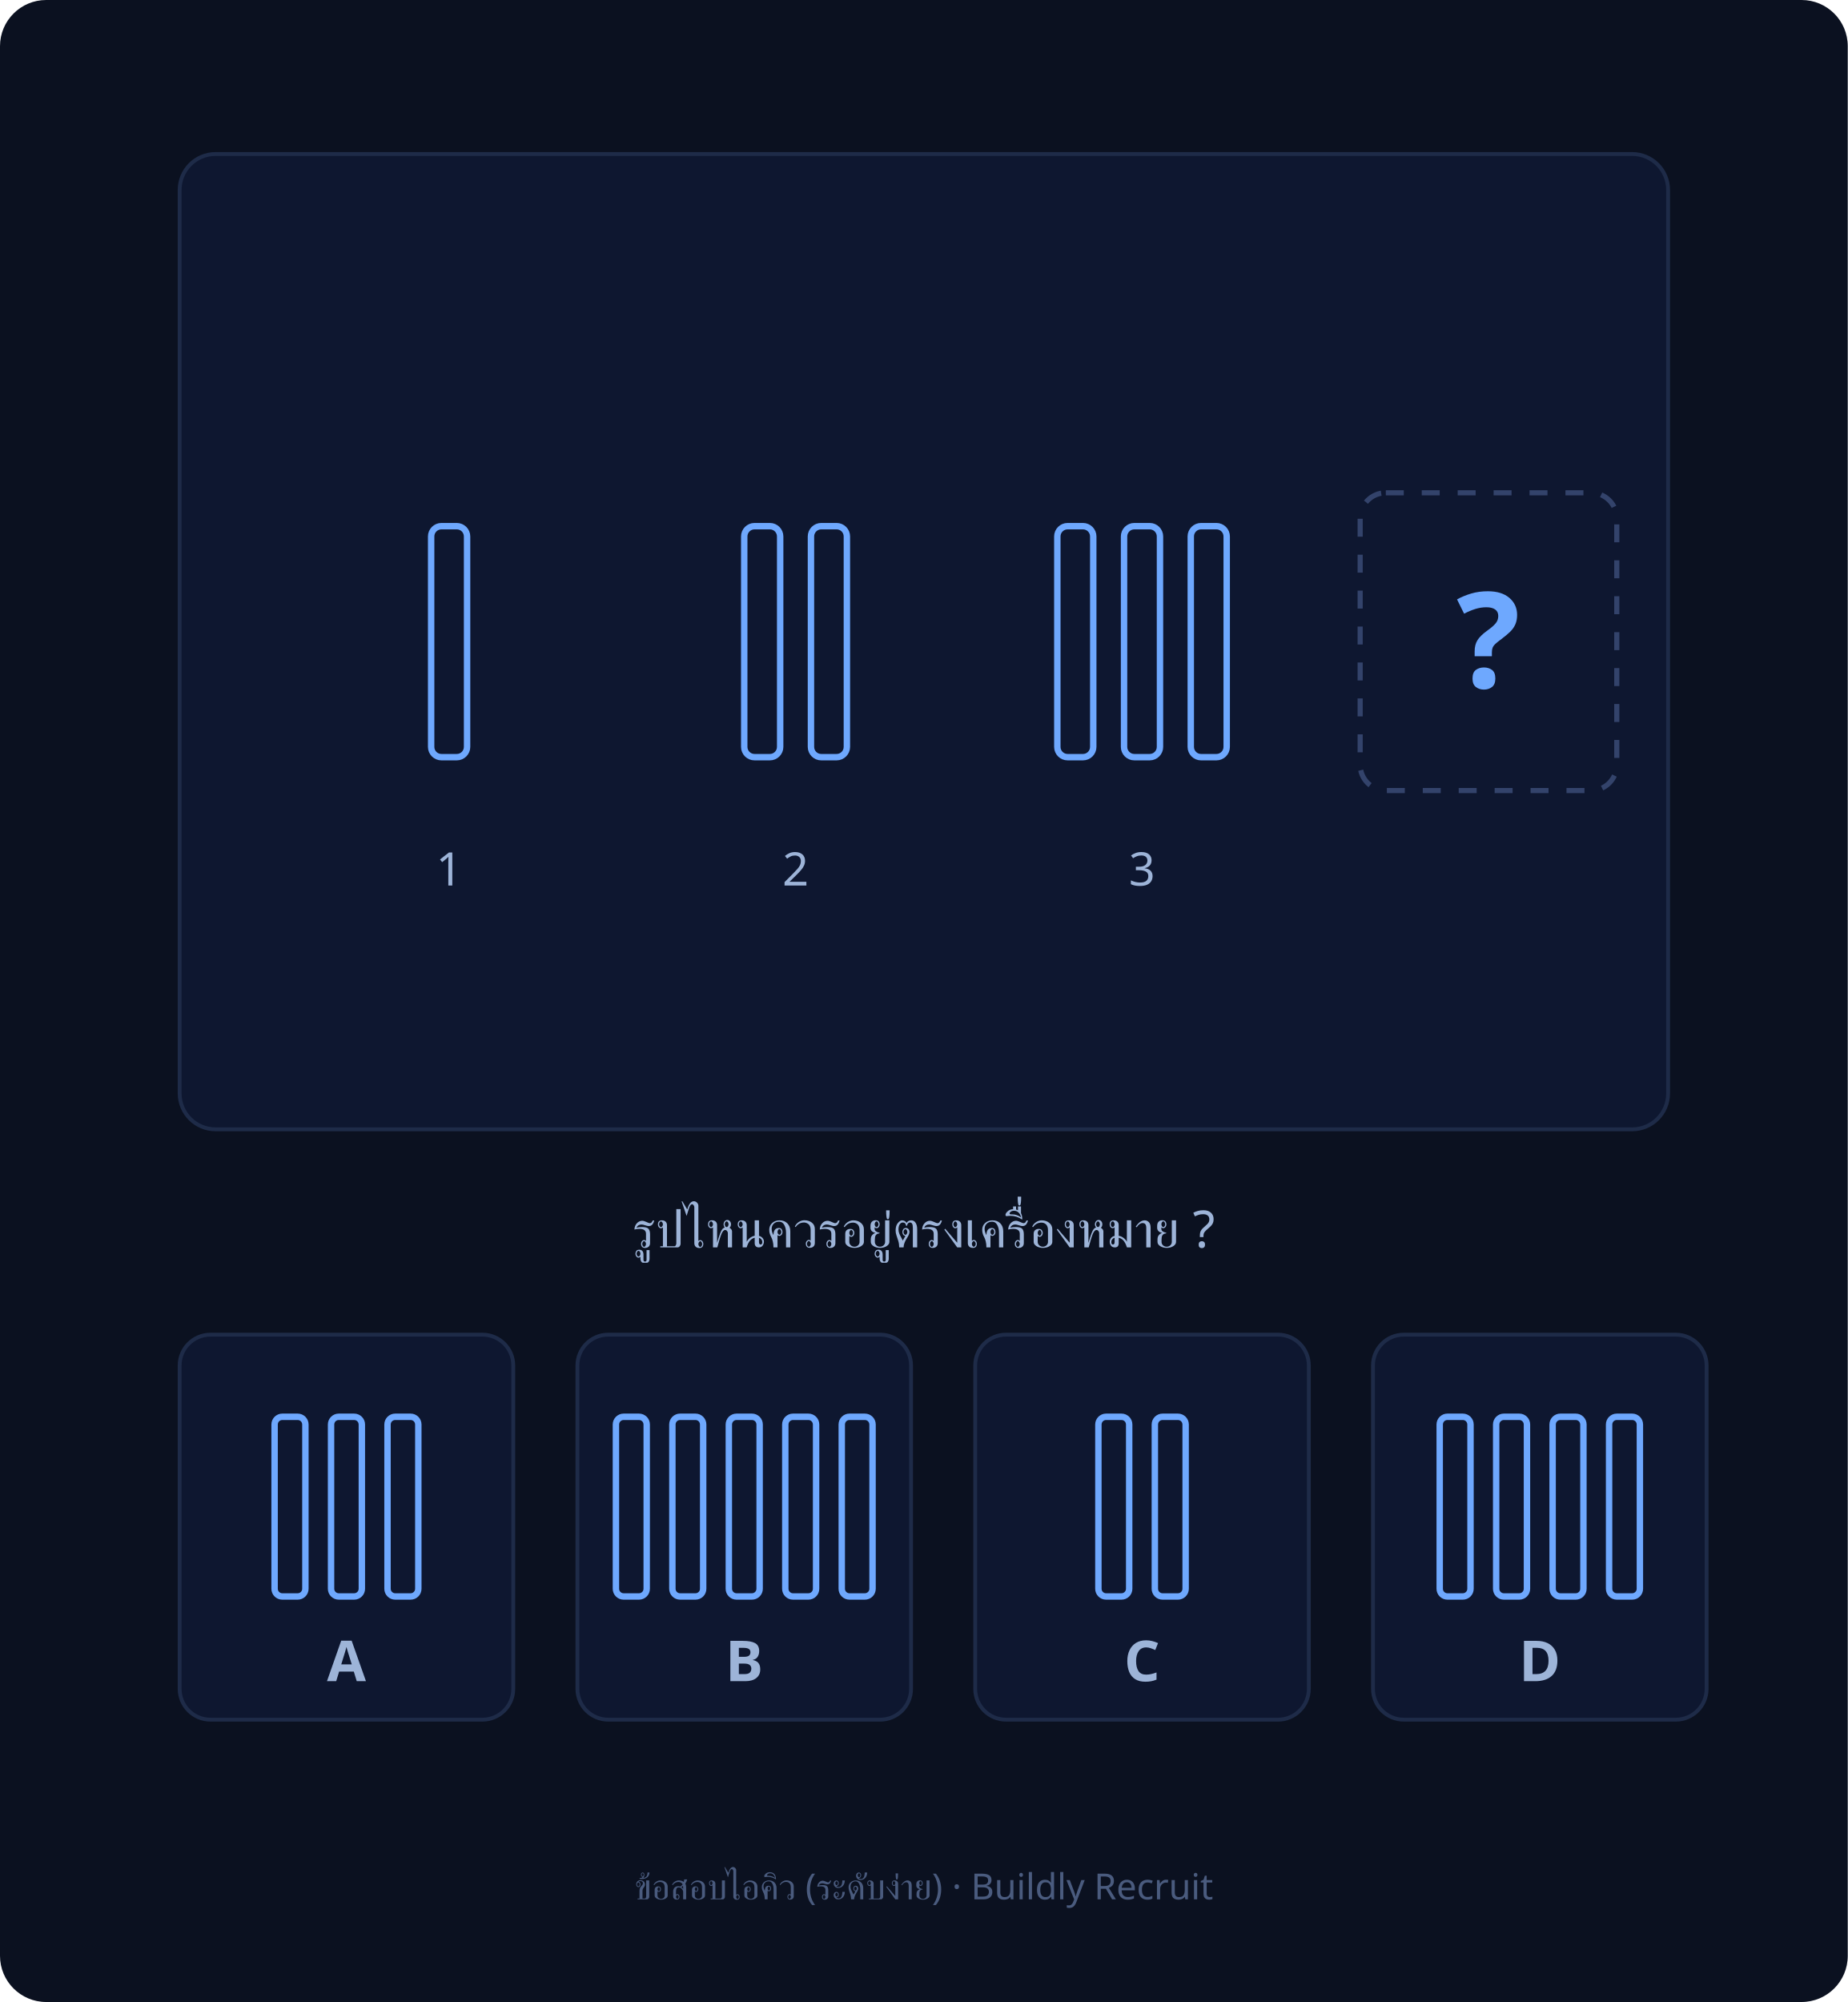
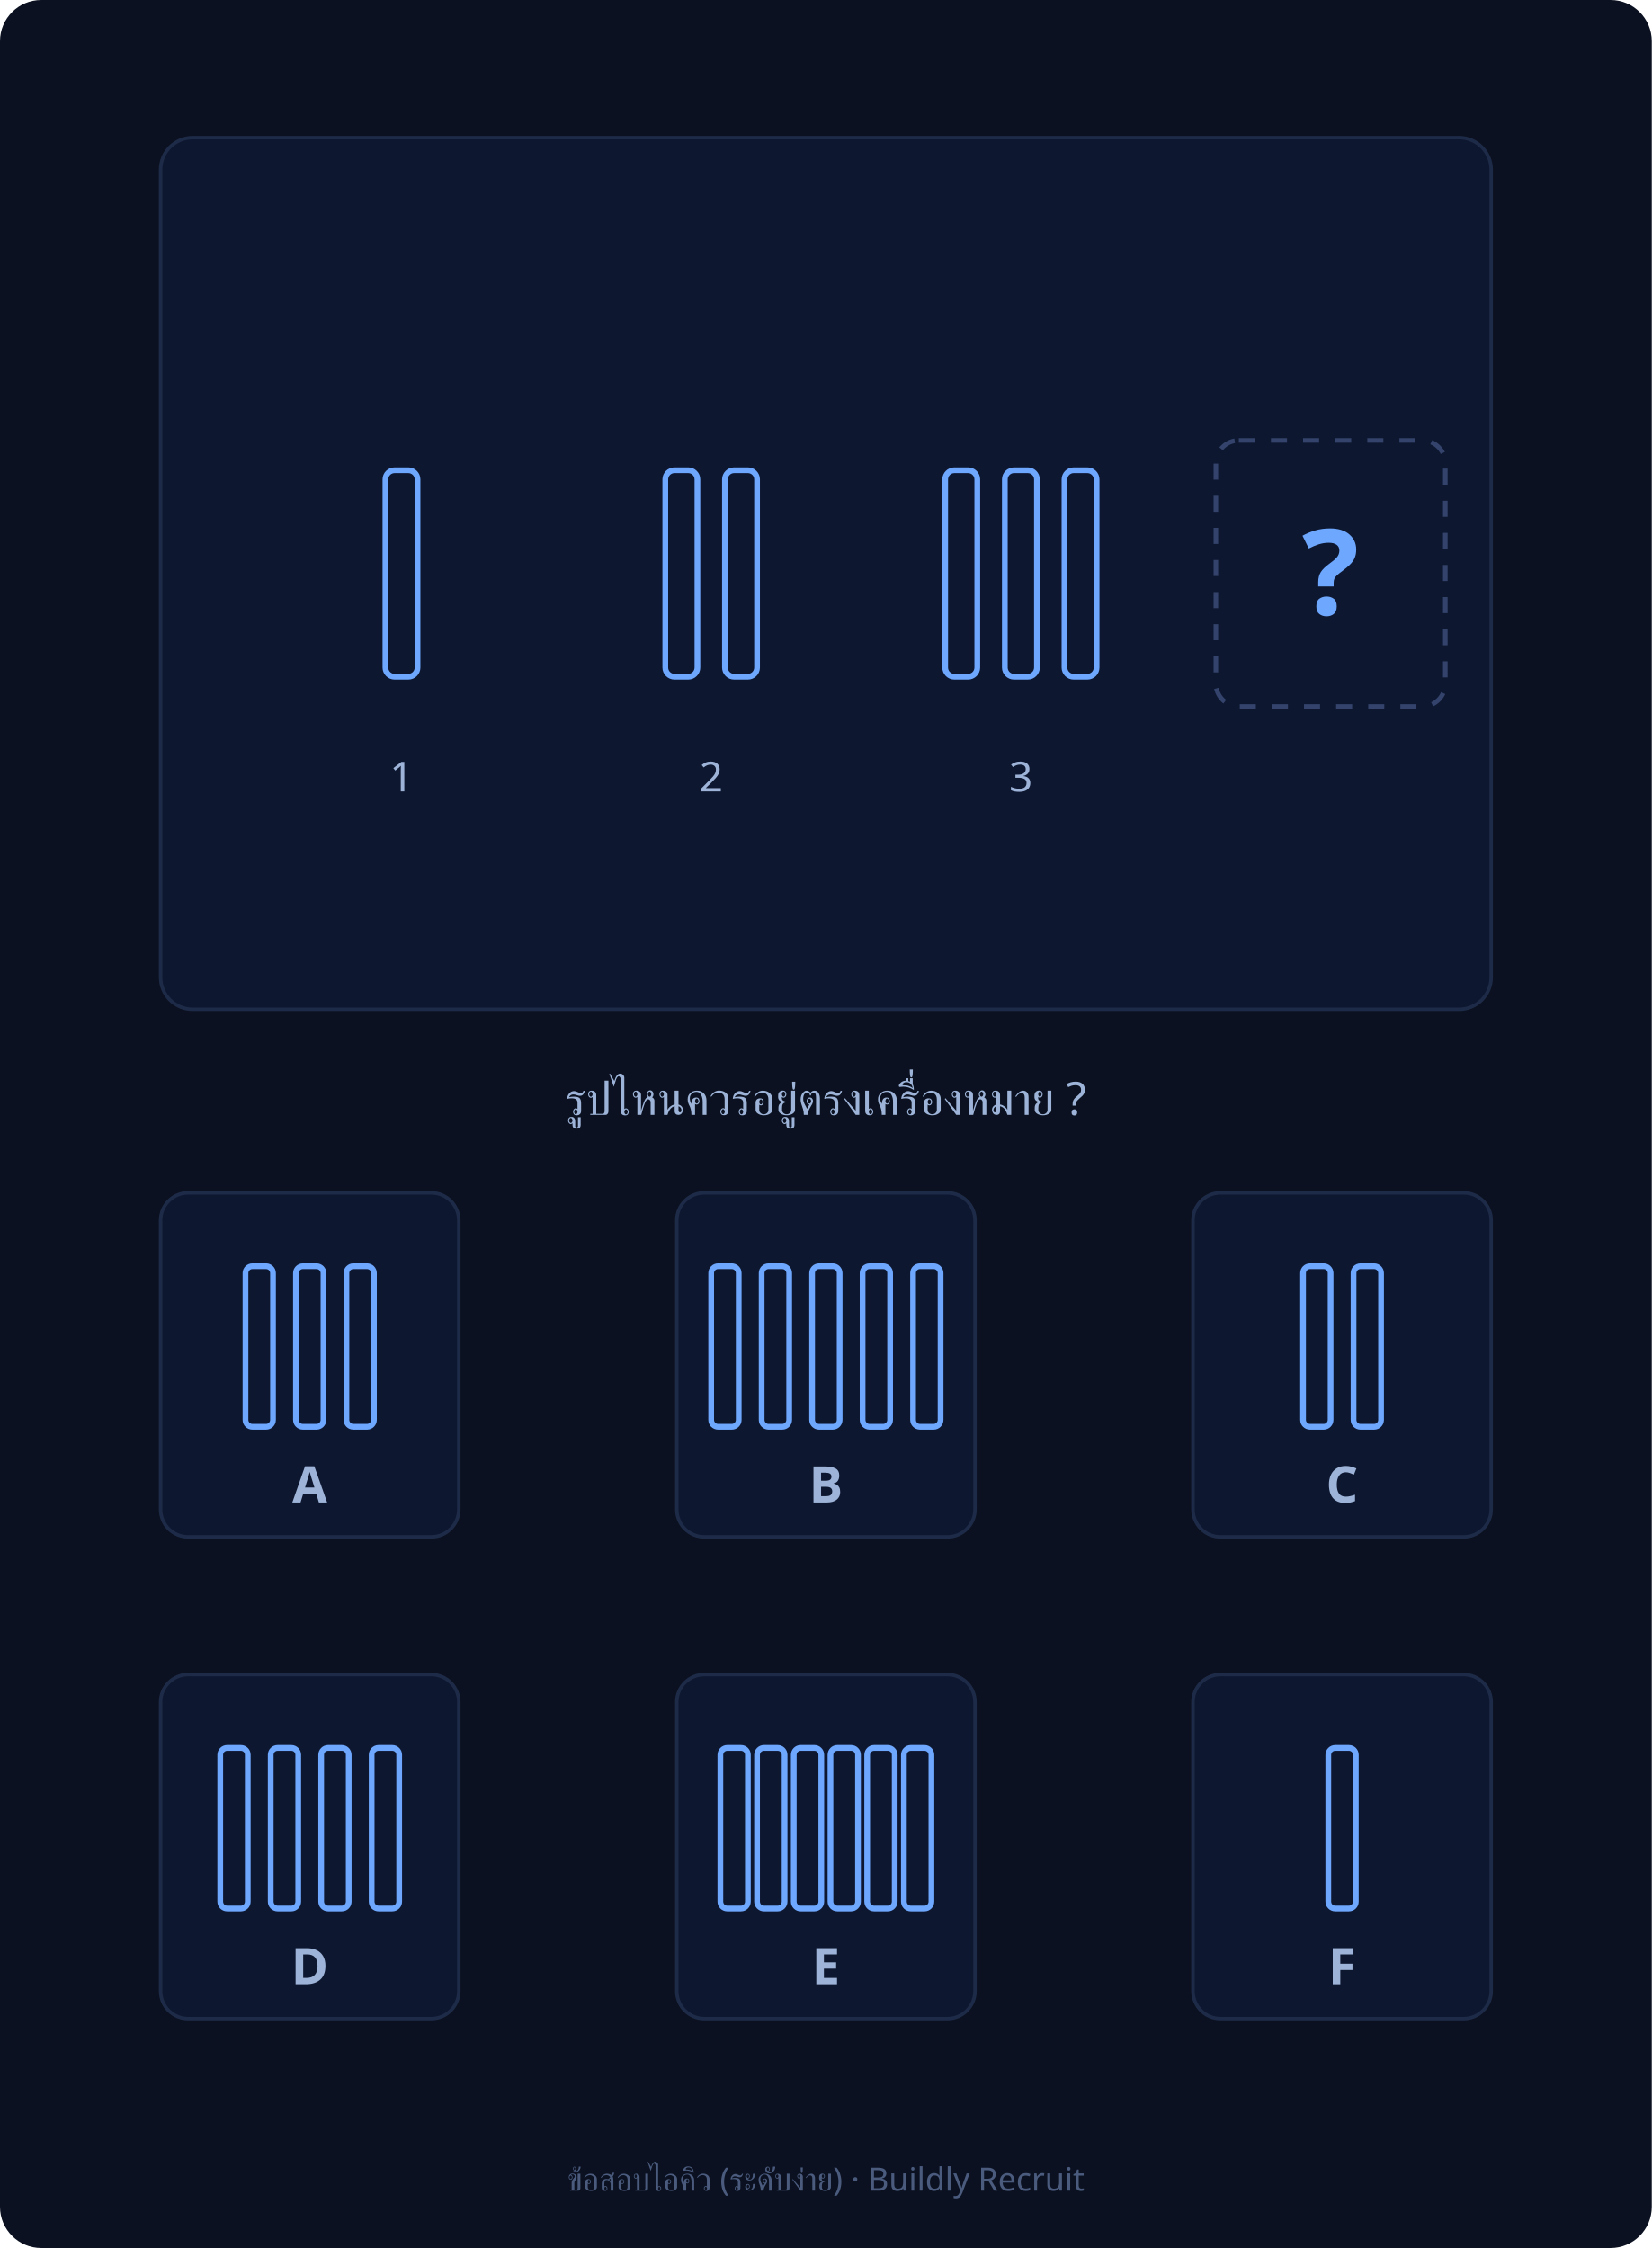
- <svg xmlns="http://www.w3.org/2000/svg" viewBox="0 0 720 780" font-family="system-ui, sans-serif">
-   <rect x="0" y="0" width="720" height="780" rx="18" fill="#0b1120" />
+ <svg xmlns="http://www.w3.org/2000/svg" viewBox="0 0 720 980" font-family="system-ui, sans-serif">
+   <rect x="0" y="0" width="720" height="980" rx="18" fill="#0b1120" />
  <rect x="70" y="60" width="580" height="380" rx="14" fill="#0e1730" stroke="#1e2b48" stroke-width="1.5" />
  <rect x="168" y="205" width="14" height="90" rx="4" fill="none" stroke="#6ea8fe" stroke-width="2.5" />
  <text x="175" y="345" text-anchor="middle" font-size="18" fill="#9db4d8">1</text>
  <rect x="290" y="205" width="14" height="90" rx="4" fill="none" stroke="#6ea8fe" stroke-width="2.5" />
  <rect x="316" y="205" width="14" height="90" rx="4" fill="none" stroke="#6ea8fe" stroke-width="2.5" />
  <text x="310" y="345" text-anchor="middle" font-size="18" fill="#9db4d8">2</text>
  <rect x="412" y="205" width="14" height="90" rx="4" fill="none" stroke="#6ea8fe" stroke-width="2.5" />
  <rect x="438" y="205" width="14" height="90" rx="4" fill="none" stroke="#6ea8fe" stroke-width="2.5" />
  <rect x="464" y="205" width="14" height="90" rx="4" fill="none" stroke="#6ea8fe" stroke-width="2.5" />
  <text x="445" y="345" text-anchor="middle" font-size="18" fill="#9db4d8">3</text>
  <rect x="530" y="192" width="100" height="116" rx="10" fill="none" stroke="#33436b" stroke-width="2" stroke-dasharray="7 7" />
  <text x="580" y="268" text-anchor="middle" font-size="52" font-weight="700" fill="#6ea8fe">?</text>
  <text x="360" y="486" text-anchor="middle" font-size="20" fill="#9db4d8">รูปไหนควรอยู่ตรงเครื่องหมาย ?</text>
  <g>
-     <rect x="70" y="520" width="130" height="150" rx="12" fill="#0e1730" stroke="#1e2b48" stroke-width="1.5" />
-     <rect x="107" y="552" width="12" height="70" rx="3" fill="none" stroke="#6ea8fe" stroke-width="2.5" />
-     <rect x="129" y="552" width="12" height="70" rx="3" fill="none" stroke="#6ea8fe" stroke-width="2.5" />
-     <rect x="151" y="552" width="12" height="70" rx="3" fill="none" stroke="#6ea8fe" stroke-width="2.5" />
-     <text x="135" y="655" text-anchor="middle" font-size="22" font-weight="700" fill="#9db4d8">A</text>
-     <rect x="225" y="520" width="130" height="150" rx="12" fill="#0e1730" stroke="#1e2b48" stroke-width="1.5" />
-     <rect x="240" y="552" width="12" height="70" rx="3" fill="none" stroke="#6ea8fe" stroke-width="2.5" />
-     <rect x="262" y="552" width="12" height="70" rx="3" fill="none" stroke="#6ea8fe" stroke-width="2.5" />
-     <rect x="284" y="552" width="12" height="70" rx="3" fill="none" stroke="#6ea8fe" stroke-width="2.5" />
-     <rect x="306" y="552" width="12" height="70" rx="3" fill="none" stroke="#6ea8fe" stroke-width="2.5" />
-     <rect x="328" y="552" width="12" height="70" rx="3" fill="none" stroke="#6ea8fe" stroke-width="2.5" />
-     <text x="290" y="655" text-anchor="middle" font-size="22" font-weight="700" fill="#9db4d8">B</text>
-     <rect x="380" y="520" width="130" height="150" rx="12" fill="#0e1730" stroke="#1e2b48" stroke-width="1.5" />
-     <rect x="428" y="552" width="12" height="70" rx="3" fill="none" stroke="#6ea8fe" stroke-width="2.5" />
-     <rect x="450" y="552" width="12" height="70" rx="3" fill="none" stroke="#6ea8fe" stroke-width="2.5" />
-     <text x="445" y="655" text-anchor="middle" font-size="22" font-weight="700" fill="#9db4d8">C</text>
-     <rect x="535" y="520" width="130" height="150" rx="12" fill="#0e1730" stroke="#1e2b48" stroke-width="1.5" />
-     <rect x="561" y="552" width="12" height="70" rx="3" fill="none" stroke="#6ea8fe" stroke-width="2.5" />
-     <rect x="583" y="552" width="12" height="70" rx="3" fill="none" stroke="#6ea8fe" stroke-width="2.5" />
-     <rect x="605" y="552" width="12" height="70" rx="3" fill="none" stroke="#6ea8fe" stroke-width="2.5" />
-     <rect x="627" y="552" width="12" height="70" rx="3" fill="none" stroke="#6ea8fe" stroke-width="2.5" />
-     <text x="600" y="655" text-anchor="middle" font-size="22" font-weight="700" fill="#9db4d8">D</text>
+     <g transform="translate(0,0)">
+       <rect x="70" y="520" width="130" height="150" rx="12" fill="#0e1730" stroke="#1e2b48" stroke-width="1.5" />
+       <rect x="107" y="552" width="12" height="70" rx="3" fill="none" stroke="#6ea8fe" stroke-width="2.5" />
+       <rect x="129" y="552" width="12" height="70" rx="3" fill="none" stroke="#6ea8fe" stroke-width="2.5" />
+       <rect x="151" y="552" width="12" height="70" rx="3" fill="none" stroke="#6ea8fe" stroke-width="2.5" />
+       <text x="135" y="655" text-anchor="middle" font-size="22" font-weight="700" fill="#9db4d8">A</text>
+     </g>
+     <g transform="translate(70,0)">
+       <rect x="225" y="520" width="130" height="150" rx="12" fill="#0e1730" stroke="#1e2b48" stroke-width="1.5" />
+       <rect x="240" y="552" width="12" height="70" rx="3" fill="none" stroke="#6ea8fe" stroke-width="2.5" />
+       <rect x="262" y="552" width="12" height="70" rx="3" fill="none" stroke="#6ea8fe" stroke-width="2.5" />
+       <rect x="284" y="552" width="12" height="70" rx="3" fill="none" stroke="#6ea8fe" stroke-width="2.5" />
+       <rect x="306" y="552" width="12" height="70" rx="3" fill="none" stroke="#6ea8fe" stroke-width="2.5" />
+       <rect x="328" y="552" width="12" height="70" rx="3" fill="none" stroke="#6ea8fe" stroke-width="2.5" />
+       <text x="290" y="655" text-anchor="middle" font-size="22" font-weight="700" fill="#9db4d8">B</text>
+     </g>
+     <g transform="translate(140,0)">
+       <rect x="380" y="520" width="130" height="150" rx="12" fill="#0e1730" stroke="#1e2b48" stroke-width="1.5" />
+       <rect x="428" y="552" width="12" height="70" rx="3" fill="none" stroke="#6ea8fe" stroke-width="2.5" />
+       <rect x="450" y="552" width="12" height="70" rx="3" fill="none" stroke="#6ea8fe" stroke-width="2.5" />
+       <text x="445" y="655" text-anchor="middle" font-size="22" font-weight="700" fill="#9db4d8">C</text>
+     </g>
+     <g transform="translate(-465,210)">
+       <rect x="535" y="520" width="130" height="150" rx="12" fill="#0e1730" stroke="#1e2b48" stroke-width="1.5" />
+       <rect x="561" y="552" width="12" height="70" rx="3" fill="none" stroke="#6ea8fe" stroke-width="2.5" />
+       <rect x="583" y="552" width="12" height="70" rx="3" fill="none" stroke="#6ea8fe" stroke-width="2.5" />
+       <rect x="605" y="552" width="12" height="70" rx="3" fill="none" stroke="#6ea8fe" stroke-width="2.5" />
+       <rect x="627" y="552" width="12" height="70" rx="3" fill="none" stroke="#6ea8fe" stroke-width="2.5" />
+       <text x="600" y="655" text-anchor="middle" font-size="22" font-weight="700" fill="#9db4d8">D</text>
+     </g>
+     <rect x="295" y="730" width="130" height="150" rx="12" fill="#0e1730" stroke="#1e2b48" stroke-width="1.5" />
+     <rect x="314" y="762" width="12" height="70" rx="3" fill="none" stroke="#6ea8fe" stroke-width="2.5" />
+     <rect x="330" y="762" width="12" height="70" rx="3" fill="none" stroke="#6ea8fe" stroke-width="2.5" />
+     <rect x="346" y="762" width="12" height="70" rx="3" fill="none" stroke="#6ea8fe" stroke-width="2.5" />
+     <rect x="362" y="762" width="12" height="70" rx="3" fill="none" stroke="#6ea8fe" stroke-width="2.5" />
+     <rect x="378" y="762" width="12" height="70" rx="3" fill="none" stroke="#6ea8fe" stroke-width="2.5" />
+     <rect x="394" y="762" width="12" height="70" rx="3" fill="none" stroke="#6ea8fe" stroke-width="2.5" />
+     <text x="360" y="865" text-anchor="middle" font-size="22" font-weight="700" fill="#9db4d8">E</text>
+     <rect x="520" y="730" width="130" height="150" rx="12" fill="#0e1730" stroke="#1e2b48" stroke-width="1.5" />
+     <rect x="579" y="762" width="12" height="70" rx="3" fill="none" stroke="#6ea8fe" stroke-width="2.5" />
+     <text x="585" y="865" text-anchor="middle" font-size="22" font-weight="700" fill="#9db4d8">F</text>
  </g>
-   <text x="360" y="740" text-anchor="middle" font-size="14" fill="#4a5b7e">ข้อสอบไอคิว (ระดับง่าย) · Buildly Recruit</text>
+   <text x="360" y="955" text-anchor="middle" font-size="14" fill="#4a5b7e">ข้อสอบไอคิว (ระดับง่าย) · Buildly Recruit</text>
</svg>
